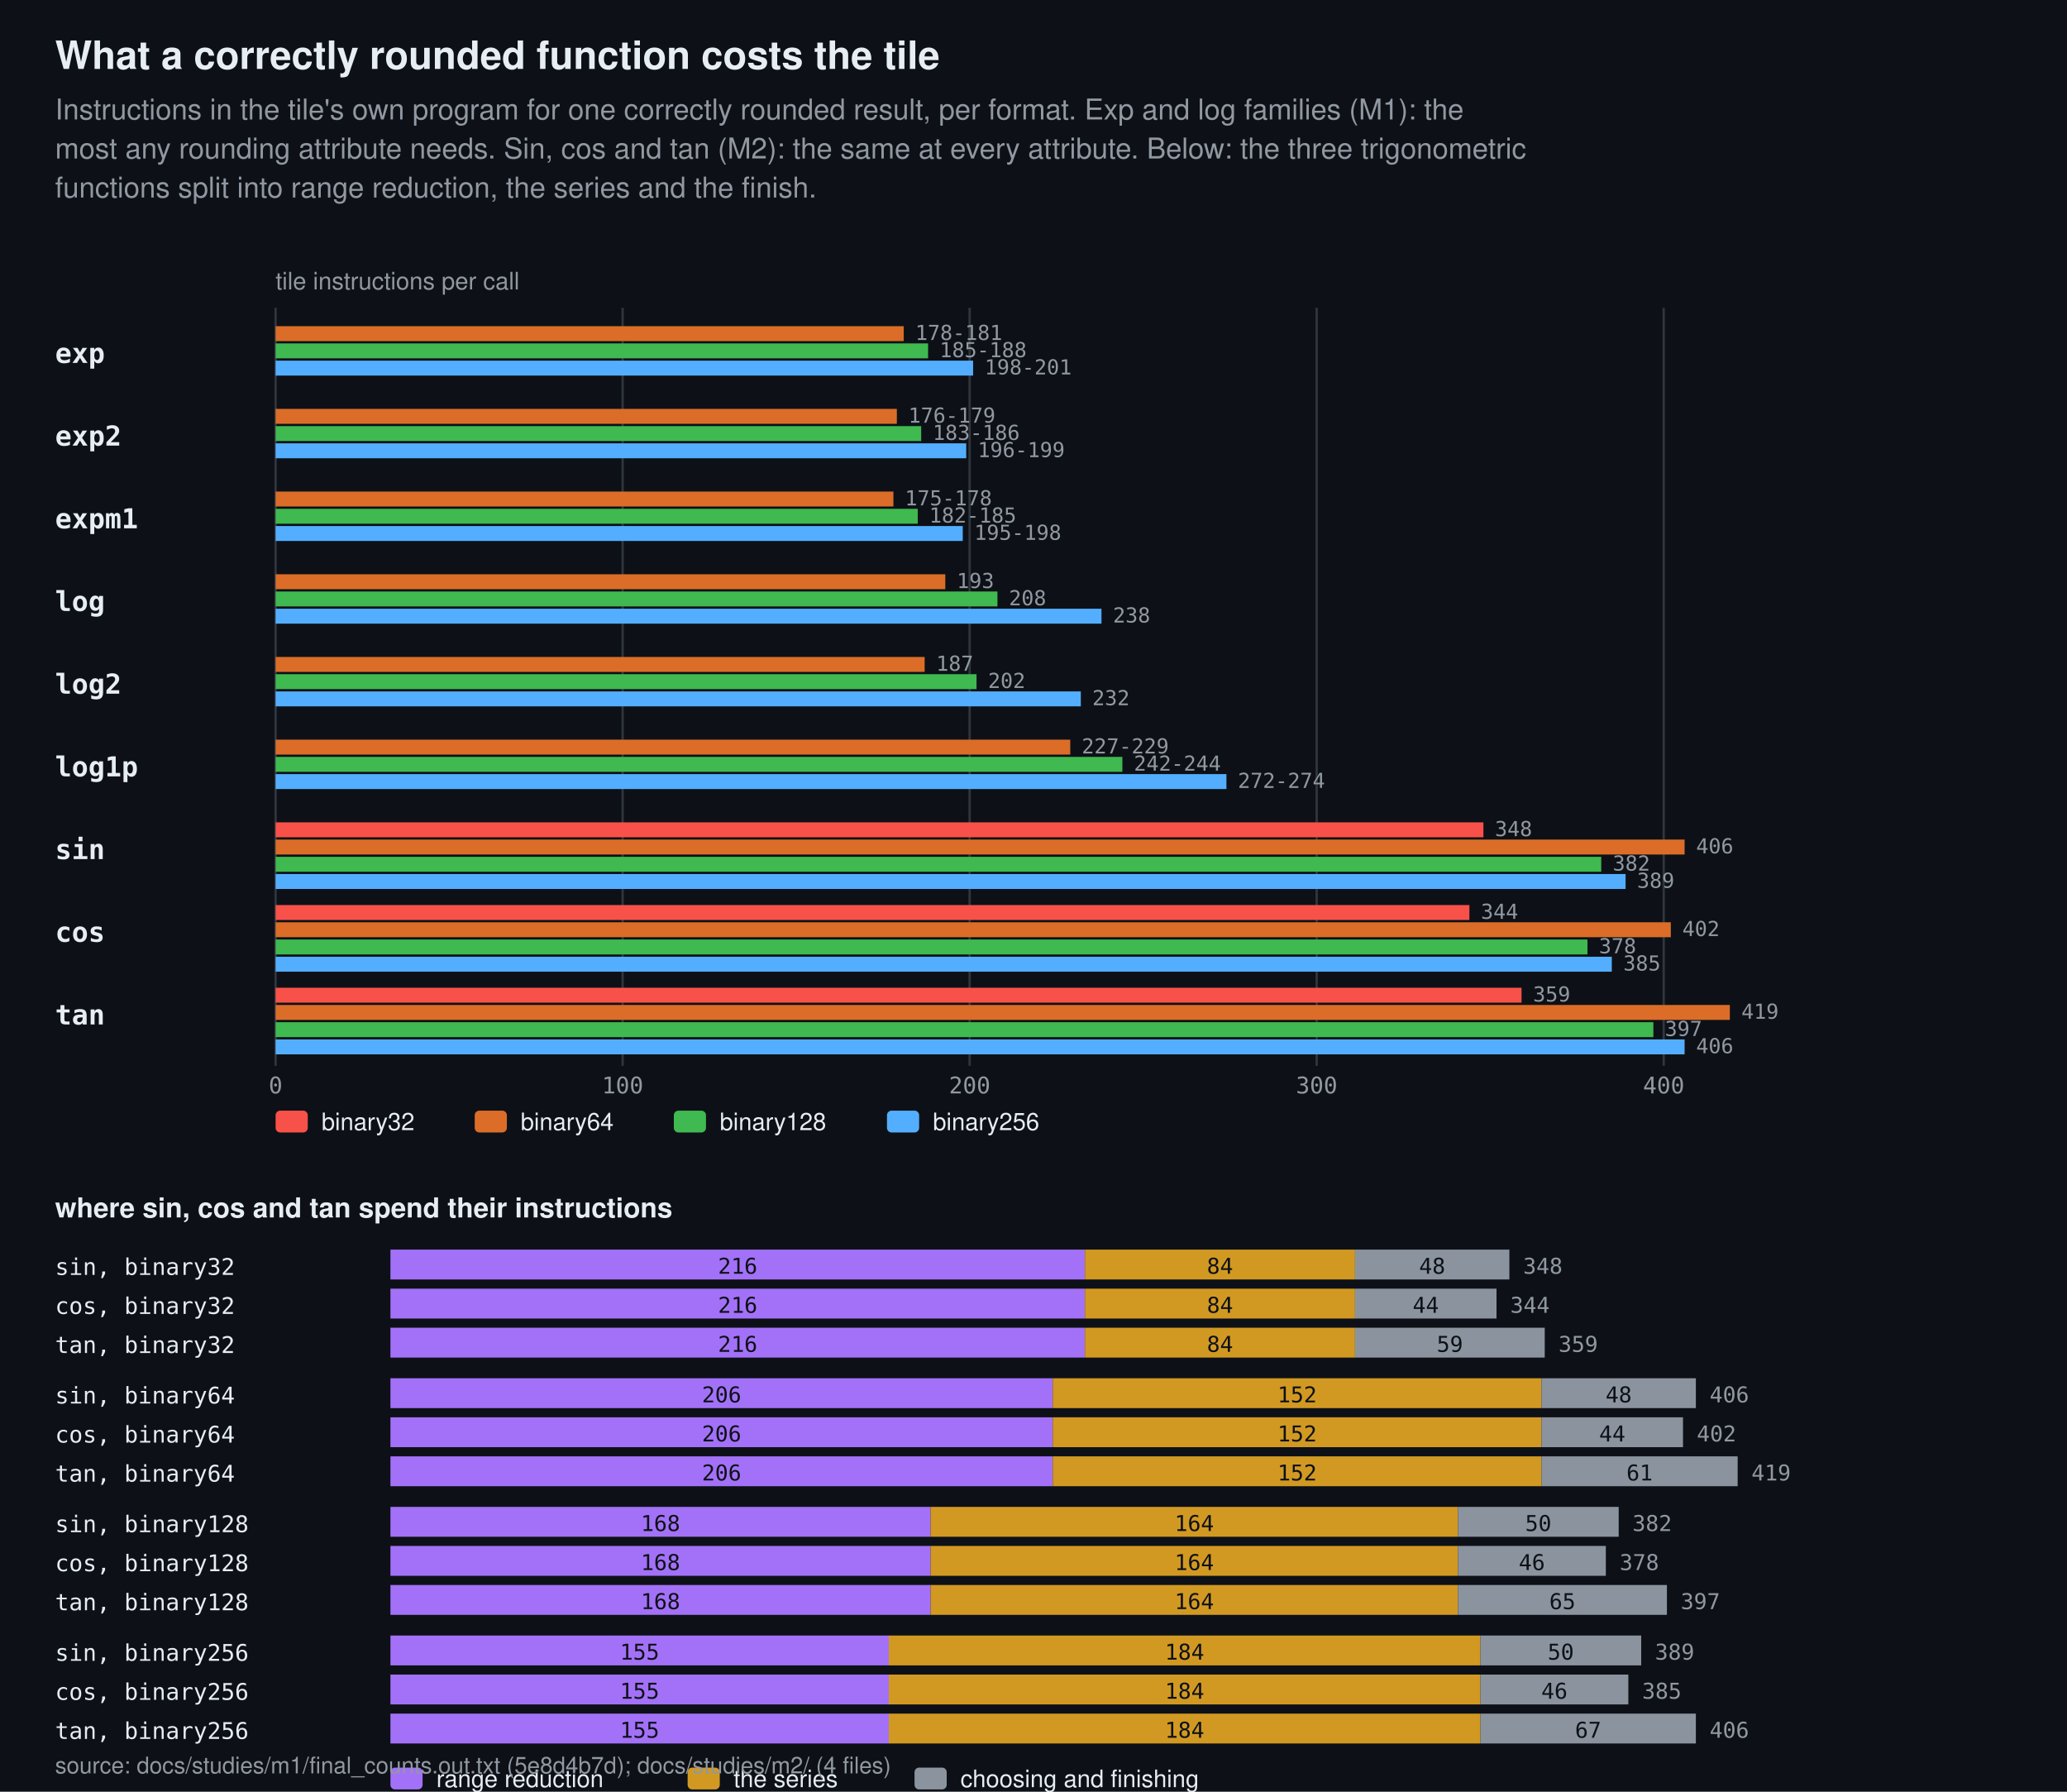
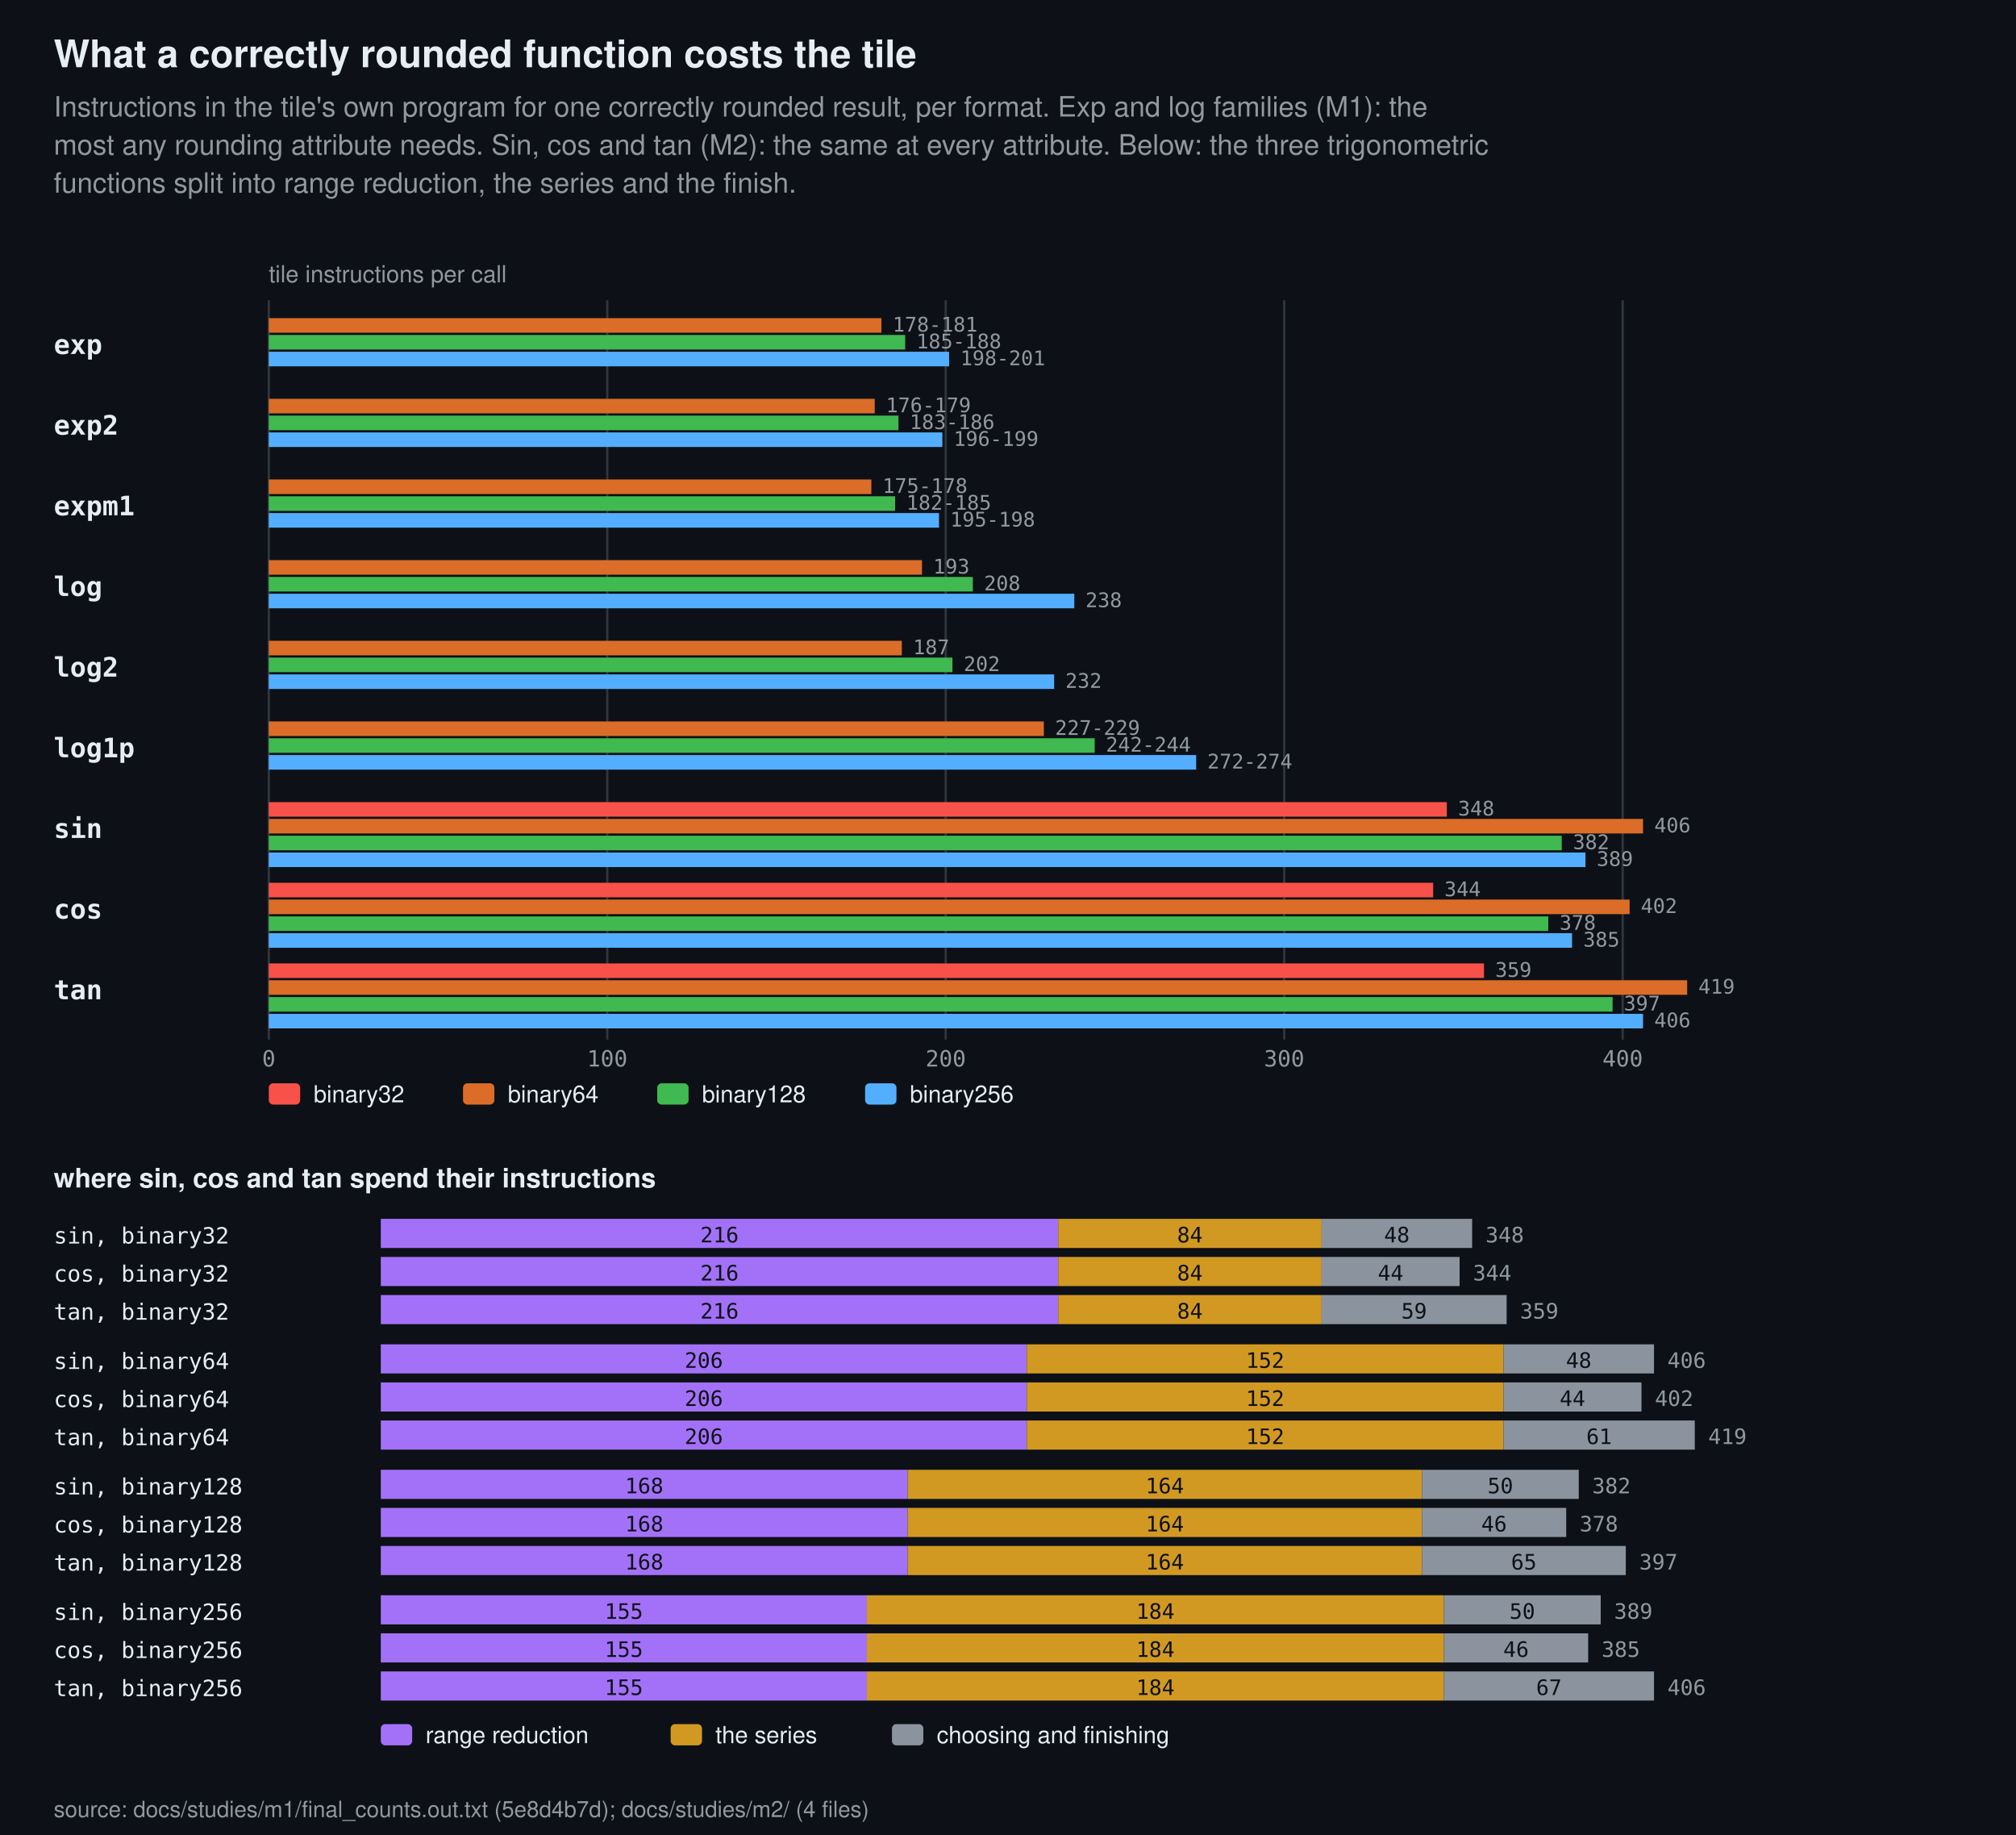
- <svg xmlns="http://www.w3.org/2000/svg" width="900" height="780" viewBox="0 0 900 780" role="img" aria-label="Tile instructions per call for the nine correctly rounded functions at the formats they are built for (178 to 419), and where the trigonometric three spend theirs: range reduction takes 155 to 216 of each sin, cos and tan.">
-   <rect width="900" height="780" fill="#0d1117" />
+ <svg xmlns="http://www.w3.org/2000/svg" width="900" height="819" viewBox="0 0 900 819" role="img" aria-label="Tile instructions per call for the nine correctly rounded functions at the formats they are built for (178 to 419), and where the trigonometric three spend theirs: range reduction takes 155 to 216 of each sin, cos and tan.">
+   <rect width="900" height="819" fill="#0d1117" />
  <text x="24.0" y="30.0" font-family="-apple-system,BlinkMacSystemFont,'Segoe UI',Helvetica,Arial,sans-serif" font-size="17" fill="#e6edf3" font-weight="600">What a correctly rounded function costs the tile</text>
  <text x="24.0" y="52.0" font-family="-apple-system,BlinkMacSystemFont,'Segoe UI',Helvetica,Arial,sans-serif" font-size="12.5" fill="#9198a1">Instructions in the tile's own program for one correctly rounded result, per format. Exp and log families (M1): the</text>
  <text x="24.0" y="69.0" font-family="-apple-system,BlinkMacSystemFont,'Segoe UI',Helvetica,Arial,sans-serif" font-size="12.5" fill="#9198a1">most any rounding attribute needs. Sin, cos and tan (M2): the same at every attribute. Below: the three trigonometric</text>
  <text x="24.0" y="86.0" font-family="-apple-system,BlinkMacSystemFont,'Segoe UI',Helvetica,Arial,sans-serif" font-size="12.5" fill="#9198a1">functions split into range reduction, the series and the finish.</text>
  <line x1="120.0" y1="134.0" x2="120.0" y2="464.0" stroke="#30363d" stroke-width="1" />
  <text x="120.0" y="476.0" font-family="ui-monospace,SFMono-Regular,'SF Mono',Menlo,Consolas,monospace" font-size="10" fill="#9198a1" text-anchor="middle">0</text>
  <line x1="271.1" y1="134.0" x2="271.1" y2="464.0" stroke="#30363d" stroke-width="1" />
  <text x="271.1" y="476.0" font-family="ui-monospace,SFMono-Regular,'SF Mono',Menlo,Consolas,monospace" font-size="10" fill="#9198a1" text-anchor="middle">100</text>
  <line x1="422.2" y1="134.0" x2="422.2" y2="464.0" stroke="#30363d" stroke-width="1" />
  <text x="422.2" y="476.0" font-family="ui-monospace,SFMono-Regular,'SF Mono',Menlo,Consolas,monospace" font-size="10" fill="#9198a1" text-anchor="middle">200</text>
  <line x1="573.3" y1="134.0" x2="573.3" y2="464.0" stroke="#30363d" stroke-width="1" />
  <text x="573.3" y="476.0" font-family="ui-monospace,SFMono-Regular,'SF Mono',Menlo,Consolas,monospace" font-size="10" fill="#9198a1" text-anchor="middle">300</text>
  <line x1="724.4" y1="134.0" x2="724.4" y2="464.0" stroke="#30363d" stroke-width="1" />
  <text x="724.4" y="476.0" font-family="ui-monospace,SFMono-Regular,'SF Mono',Menlo,Consolas,monospace" font-size="10" fill="#9198a1" text-anchor="middle">400</text>
  <text x="120.0" y="126.0" font-family="-apple-system,BlinkMacSystemFont,'Segoe UI',Helvetica,Arial,sans-serif" font-size="10.5" fill="#9198a1">tile instructions per call</text>
  <text x="24.0" y="158.0" font-family="ui-monospace,SFMono-Regular,'SF Mono',Menlo,Consolas,monospace" font-size="12" fill="#e6edf3" font-weight="600">exp</text>
  <rect x="120.0" y="142.0" width="273.5" height="6.5" fill="#db6d28" />
  <text x="398.5" y="148.0" font-family="ui-monospace,SFMono-Regular,'SF Mono',Menlo,Consolas,monospace" font-size="9" fill="#9198a1">178-181</text>
  <rect x="120.0" y="149.5" width="284.1" height="6.5" fill="#3fb950" />
  <text x="409.1" y="155.5" font-family="ui-monospace,SFMono-Regular,'SF Mono',Menlo,Consolas,monospace" font-size="9" fill="#9198a1">185-188</text>
  <rect x="120.0" y="157.0" width="303.7" height="6.5" fill="#54aeff" />
  <text x="428.7" y="163.0" font-family="ui-monospace,SFMono-Regular,'SF Mono',Menlo,Consolas,monospace" font-size="9" fill="#9198a1">198-201</text>
  <text x="24.0" y="194.0" font-family="ui-monospace,SFMono-Regular,'SF Mono',Menlo,Consolas,monospace" font-size="12" fill="#e6edf3" font-weight="600">exp2</text>
  <rect x="120.0" y="178.0" width="270.5" height="6.5" fill="#db6d28" />
  <text x="395.5" y="184.0" font-family="ui-monospace,SFMono-Regular,'SF Mono',Menlo,Consolas,monospace" font-size="9" fill="#9198a1">176-179</text>
  <rect x="120.0" y="185.5" width="281.1" height="6.5" fill="#3fb950" />
  <text x="406.1" y="191.5" font-family="ui-monospace,SFMono-Regular,'SF Mono',Menlo,Consolas,monospace" font-size="9" fill="#9198a1">183-186</text>
  <rect x="120.0" y="193.0" width="300.7" height="6.5" fill="#54aeff" />
  <text x="425.7" y="199.0" font-family="ui-monospace,SFMono-Regular,'SF Mono',Menlo,Consolas,monospace" font-size="9" fill="#9198a1">196-199</text>
  <text x="24.0" y="230.0" font-family="ui-monospace,SFMono-Regular,'SF Mono',Menlo,Consolas,monospace" font-size="12" fill="#e6edf3" font-weight="600">expm1</text>
  <rect x="120.0" y="214.0" width="269.0" height="6.5" fill="#db6d28" />
  <text x="394.0" y="220.0" font-family="ui-monospace,SFMono-Regular,'SF Mono',Menlo,Consolas,monospace" font-size="9" fill="#9198a1">175-178</text>
  <rect x="120.0" y="221.5" width="279.6" height="6.5" fill="#3fb950" />
  <text x="404.6" y="227.5" font-family="ui-monospace,SFMono-Regular,'SF Mono',Menlo,Consolas,monospace" font-size="9" fill="#9198a1">182-185</text>
  <rect x="120.0" y="229.0" width="299.2" height="6.5" fill="#54aeff" />
  <text x="424.2" y="235.0" font-family="ui-monospace,SFMono-Regular,'SF Mono',Menlo,Consolas,monospace" font-size="9" fill="#9198a1">195-198</text>
  <text x="24.0" y="266.0" font-family="ui-monospace,SFMono-Regular,'SF Mono',Menlo,Consolas,monospace" font-size="12" fill="#e6edf3" font-weight="600">log</text>
  <rect x="120.0" y="250.0" width="291.6" height="6.5" fill="#db6d28" />
  <text x="416.6" y="256.0" font-family="ui-monospace,SFMono-Regular,'SF Mono',Menlo,Consolas,monospace" font-size="9" fill="#9198a1">193</text>
  <rect x="120.0" y="257.5" width="314.3" height="6.5" fill="#3fb950" />
  <text x="439.3" y="263.5" font-family="ui-monospace,SFMono-Regular,'SF Mono',Menlo,Consolas,monospace" font-size="9" fill="#9198a1">208</text>
  <rect x="120.0" y="265.0" width="359.6" height="6.5" fill="#54aeff" />
  <text x="484.6" y="271.0" font-family="ui-monospace,SFMono-Regular,'SF Mono',Menlo,Consolas,monospace" font-size="9" fill="#9198a1">238</text>
  <text x="24.0" y="302.0" font-family="ui-monospace,SFMono-Regular,'SF Mono',Menlo,Consolas,monospace" font-size="12" fill="#e6edf3" font-weight="600">log2</text>
  <rect x="120.0" y="286.0" width="282.6" height="6.5" fill="#db6d28" />
  <text x="407.6" y="292.0" font-family="ui-monospace,SFMono-Regular,'SF Mono',Menlo,Consolas,monospace" font-size="9" fill="#9198a1">187</text>
  <rect x="120.0" y="293.5" width="305.2" height="6.5" fill="#3fb950" />
  <text x="430.2" y="299.5" font-family="ui-monospace,SFMono-Regular,'SF Mono',Menlo,Consolas,monospace" font-size="9" fill="#9198a1">202</text>
  <rect x="120.0" y="301.0" width="350.6" height="6.5" fill="#54aeff" />
  <text x="475.6" y="307.0" font-family="ui-monospace,SFMono-Regular,'SF Mono',Menlo,Consolas,monospace" font-size="9" fill="#9198a1">232</text>
  <text x="24.0" y="338.0" font-family="ui-monospace,SFMono-Regular,'SF Mono',Menlo,Consolas,monospace" font-size="12" fill="#e6edf3" font-weight="600">log1p</text>
  <rect x="120.0" y="322.0" width="346.0" height="6.5" fill="#db6d28" />
  <text x="471.0" y="328.0" font-family="ui-monospace,SFMono-Regular,'SF Mono',Menlo,Consolas,monospace" font-size="9" fill="#9198a1">227-229</text>
  <rect x="120.0" y="329.5" width="368.7" height="6.5" fill="#3fb950" />
  <text x="493.7" y="335.5" font-family="ui-monospace,SFMono-Regular,'SF Mono',Menlo,Consolas,monospace" font-size="9" fill="#9198a1">242-244</text>
  <rect x="120.0" y="337.0" width="414.0" height="6.5" fill="#54aeff" />
  <text x="539.0" y="343.0" font-family="ui-monospace,SFMono-Regular,'SF Mono',Menlo,Consolas,monospace" font-size="9" fill="#9198a1">272-274</text>
  <text x="24.0" y="374.0" font-family="ui-monospace,SFMono-Regular,'SF Mono',Menlo,Consolas,monospace" font-size="12" fill="#e6edf3" font-weight="600">sin</text>
  <rect x="120.0" y="358.0" width="525.9" height="6.5" fill="#f85149" />
  <text x="650.9" y="364.0" font-family="ui-monospace,SFMono-Regular,'SF Mono',Menlo,Consolas,monospace" font-size="9" fill="#9198a1">348</text>
  <rect x="120.0" y="365.5" width="613.5" height="6.5" fill="#db6d28" />
  <text x="738.5" y="371.5" font-family="ui-monospace,SFMono-Regular,'SF Mono',Menlo,Consolas,monospace" font-size="9" fill="#9198a1">406</text>
  <rect x="120.0" y="373.0" width="577.2" height="6.5" fill="#3fb950" />
  <text x="702.2" y="379.0" font-family="ui-monospace,SFMono-Regular,'SF Mono',Menlo,Consolas,monospace" font-size="9" fill="#9198a1">382</text>
  <rect x="120.0" y="380.5" width="587.8" height="6.5" fill="#54aeff" />
  <text x="712.8" y="386.5" font-family="ui-monospace,SFMono-Regular,'SF Mono',Menlo,Consolas,monospace" font-size="9" fill="#9198a1">389</text>
  <text x="24.0" y="410.0" font-family="ui-monospace,SFMono-Regular,'SF Mono',Menlo,Consolas,monospace" font-size="12" fill="#e6edf3" font-weight="600">cos</text>
  <rect x="120.0" y="394.0" width="519.8" height="6.5" fill="#f85149" />
  <text x="644.8" y="400.0" font-family="ui-monospace,SFMono-Regular,'SF Mono',Menlo,Consolas,monospace" font-size="9" fill="#9198a1">344</text>
  <rect x="120.0" y="401.5" width="607.5" height="6.5" fill="#db6d28" />
  <text x="732.5" y="407.5" font-family="ui-monospace,SFMono-Regular,'SF Mono',Menlo,Consolas,monospace" font-size="9" fill="#9198a1">402</text>
  <rect x="120.0" y="409.0" width="571.2" height="6.5" fill="#3fb950" />
  <text x="696.2" y="415.0" font-family="ui-monospace,SFMono-Regular,'SF Mono',Menlo,Consolas,monospace" font-size="9" fill="#9198a1">378</text>
  <rect x="120.0" y="416.5" width="581.8" height="6.5" fill="#54aeff" />
  <text x="706.8" y="422.5" font-family="ui-monospace,SFMono-Regular,'SF Mono',Menlo,Consolas,monospace" font-size="9" fill="#9198a1">385</text>
  <text x="24.0" y="446.0" font-family="ui-monospace,SFMono-Regular,'SF Mono',Menlo,Consolas,monospace" font-size="12" fill="#e6edf3" font-weight="600">tan</text>
  <rect x="120.0" y="430.0" width="542.5" height="6.5" fill="#f85149" />
  <text x="667.5" y="436.0" font-family="ui-monospace,SFMono-Regular,'SF Mono',Menlo,Consolas,monospace" font-size="9" fill="#9198a1">359</text>
  <rect x="120.0" y="437.5" width="633.2" height="6.5" fill="#db6d28" />
  <text x="758.2" y="443.5" font-family="ui-monospace,SFMono-Regular,'SF Mono',Menlo,Consolas,monospace" font-size="9" fill="#9198a1">419</text>
  <rect x="120.0" y="445.0" width="599.9" height="6.5" fill="#3fb950" />
  <text x="724.9" y="451.0" font-family="ui-monospace,SFMono-Regular,'SF Mono',Menlo,Consolas,monospace" font-size="9" fill="#9198a1">397</text>
  <rect x="120.0" y="452.5" width="613.5" height="6.5" fill="#54aeff" />
  <text x="738.5" y="458.5" font-family="ui-monospace,SFMono-Regular,'SF Mono',Menlo,Consolas,monospace" font-size="9" fill="#9198a1">406</text>
  <rect x="120.0" y="483.5" width="14.0" height="9.5" fill="#f85149" rx="2" />
  <text x="140.0" y="492.0" font-family="-apple-system,BlinkMacSystemFont,'Segoe UI',Helvetica,Arial,sans-serif" font-size="10.5" fill="#e6edf3">binary32</text>
  <rect x="206.7" y="483.5" width="14.0" height="9.5" fill="#db6d28" rx="2" />
  <text x="226.7" y="492.0" font-family="-apple-system,BlinkMacSystemFont,'Segoe UI',Helvetica,Arial,sans-serif" font-size="10.5" fill="#e6edf3">binary64</text>
  <rect x="293.4" y="483.5" width="14.0" height="9.5" fill="#3fb950" rx="2" />
  <text x="313.4" y="492.0" font-family="-apple-system,BlinkMacSystemFont,'Segoe UI',Helvetica,Arial,sans-serif" font-size="10.5" fill="#e6edf3">binary128</text>
  <rect x="386.2" y="483.5" width="14.0" height="9.5" fill="#54aeff" rx="2" />
  <text x="406.2" y="492.0" font-family="-apple-system,BlinkMacSystemFont,'Segoe UI',Helvetica,Arial,sans-serif" font-size="10.5" fill="#e6edf3">binary256</text>
  <text x="24.0" y="530.0" font-family="-apple-system,BlinkMacSystemFont,'Segoe UI',Helvetica,Arial,sans-serif" font-size="12" fill="#e6edf3" font-weight="600">where sin, cos and tan spend their instructions</text>
  <text x="24.0" y="555.0" font-family="ui-monospace,SFMono-Regular,'SF Mono',Menlo,Consolas,monospace" font-size="10" fill="#e6edf3">sin, binary32</text>
  <rect x="170.0" y="544.0" width="302.4" height="13.0" fill="#a371f7" />
  <text x="321.2" y="554.5" font-family="ui-monospace,SFMono-Regular,'SF Mono',Menlo,Consolas,monospace" font-size="9.5" fill="#0d1117" text-anchor="middle">216</text>
  <rect x="472.4" y="544.0" width="117.6" height="13.0" fill="#d29922" />
  <text x="531.2" y="554.5" font-family="ui-monospace,SFMono-Regular,'SF Mono',Menlo,Consolas,monospace" font-size="9.5" fill="#0d1117" text-anchor="middle">84</text>
  <rect x="590.0" y="544.0" width="67.2" height="13.0" fill="#8b949e" />
  <text x="623.6" y="554.5" font-family="ui-monospace,SFMono-Regular,'SF Mono',Menlo,Consolas,monospace" font-size="9.5" fill="#0d1117" text-anchor="middle">48</text>
  <text x="663.2" y="554.5" font-family="ui-monospace,SFMono-Regular,'SF Mono',Menlo,Consolas,monospace" font-size="9.5" fill="#9198a1">348</text>
  <text x="24.0" y="572.0" font-family="ui-monospace,SFMono-Regular,'SF Mono',Menlo,Consolas,monospace" font-size="10" fill="#e6edf3">cos, binary32</text>
  <rect x="170.0" y="561.0" width="302.4" height="13.0" fill="#a371f7" />
  <text x="321.2" y="571.5" font-family="ui-monospace,SFMono-Regular,'SF Mono',Menlo,Consolas,monospace" font-size="9.5" fill="#0d1117" text-anchor="middle">216</text>
  <rect x="472.4" y="561.0" width="117.6" height="13.0" fill="#d29922" />
  <text x="531.2" y="571.5" font-family="ui-monospace,SFMono-Regular,'SF Mono',Menlo,Consolas,monospace" font-size="9.5" fill="#0d1117" text-anchor="middle">84</text>
  <rect x="590.0" y="561.0" width="61.6" height="13.0" fill="#8b949e" />
  <text x="620.8" y="571.5" font-family="ui-monospace,SFMono-Regular,'SF Mono',Menlo,Consolas,monospace" font-size="9.5" fill="#0d1117" text-anchor="middle">44</text>
  <text x="657.6" y="571.5" font-family="ui-monospace,SFMono-Regular,'SF Mono',Menlo,Consolas,monospace" font-size="9.5" fill="#9198a1">344</text>
  <text x="24.0" y="589.0" font-family="ui-monospace,SFMono-Regular,'SF Mono',Menlo,Consolas,monospace" font-size="10" fill="#e6edf3">tan, binary32</text>
  <rect x="170.0" y="578.0" width="302.4" height="13.0" fill="#a371f7" />
  <text x="321.2" y="588.5" font-family="ui-monospace,SFMono-Regular,'SF Mono',Menlo,Consolas,monospace" font-size="9.5" fill="#0d1117" text-anchor="middle">216</text>
  <rect x="472.4" y="578.0" width="117.6" height="13.0" fill="#d29922" />
  <text x="531.2" y="588.5" font-family="ui-monospace,SFMono-Regular,'SF Mono',Menlo,Consolas,monospace" font-size="9.5" fill="#0d1117" text-anchor="middle">84</text>
  <rect x="590.0" y="578.0" width="82.6" height="13.0" fill="#8b949e" />
  <text x="631.3" y="588.5" font-family="ui-monospace,SFMono-Regular,'SF Mono',Menlo,Consolas,monospace" font-size="9.5" fill="#0d1117" text-anchor="middle">59</text>
  <text x="678.6" y="588.5" font-family="ui-monospace,SFMono-Regular,'SF Mono',Menlo,Consolas,monospace" font-size="9.5" fill="#9198a1">359</text>
  <text x="24.0" y="611.0" font-family="ui-monospace,SFMono-Regular,'SF Mono',Menlo,Consolas,monospace" font-size="10" fill="#e6edf3">sin, binary64</text>
  <rect x="170.0" y="600.0" width="288.4" height="13.0" fill="#a371f7" />
  <text x="314.2" y="610.5" font-family="ui-monospace,SFMono-Regular,'SF Mono',Menlo,Consolas,monospace" font-size="9.5" fill="#0d1117" text-anchor="middle">206</text>
  <rect x="458.4" y="600.0" width="212.8" height="13.0" fill="#d29922" />
  <text x="564.8" y="610.5" font-family="ui-monospace,SFMono-Regular,'SF Mono',Menlo,Consolas,monospace" font-size="9.5" fill="#0d1117" text-anchor="middle">152</text>
  <rect x="671.2" y="600.0" width="67.2" height="13.0" fill="#8b949e" />
  <text x="704.8" y="610.5" font-family="ui-monospace,SFMono-Regular,'SF Mono',Menlo,Consolas,monospace" font-size="9.5" fill="#0d1117" text-anchor="middle">48</text>
  <text x="744.4" y="610.5" font-family="ui-monospace,SFMono-Regular,'SF Mono',Menlo,Consolas,monospace" font-size="9.5" fill="#9198a1">406</text>
  <text x="24.0" y="628.0" font-family="ui-monospace,SFMono-Regular,'SF Mono',Menlo,Consolas,monospace" font-size="10" fill="#e6edf3">cos, binary64</text>
  <rect x="170.0" y="617.0" width="288.4" height="13.0" fill="#a371f7" />
  <text x="314.2" y="627.5" font-family="ui-monospace,SFMono-Regular,'SF Mono',Menlo,Consolas,monospace" font-size="9.5" fill="#0d1117" text-anchor="middle">206</text>
  <rect x="458.4" y="617.0" width="212.8" height="13.0" fill="#d29922" />
  <text x="564.8" y="627.5" font-family="ui-monospace,SFMono-Regular,'SF Mono',Menlo,Consolas,monospace" font-size="9.5" fill="#0d1117" text-anchor="middle">152</text>
  <rect x="671.2" y="617.0" width="61.6" height="13.0" fill="#8b949e" />
  <text x="702.0" y="627.5" font-family="ui-monospace,SFMono-Regular,'SF Mono',Menlo,Consolas,monospace" font-size="9.5" fill="#0d1117" text-anchor="middle">44</text>
  <text x="738.8" y="627.5" font-family="ui-monospace,SFMono-Regular,'SF Mono',Menlo,Consolas,monospace" font-size="9.5" fill="#9198a1">402</text>
  <text x="24.0" y="645.0" font-family="ui-monospace,SFMono-Regular,'SF Mono',Menlo,Consolas,monospace" font-size="10" fill="#e6edf3">tan, binary64</text>
  <rect x="170.0" y="634.0" width="288.4" height="13.0" fill="#a371f7" />
  <text x="314.2" y="644.5" font-family="ui-monospace,SFMono-Regular,'SF Mono',Menlo,Consolas,monospace" font-size="9.5" fill="#0d1117" text-anchor="middle">206</text>
  <rect x="458.4" y="634.0" width="212.8" height="13.0" fill="#d29922" />
  <text x="564.8" y="644.5" font-family="ui-monospace,SFMono-Regular,'SF Mono',Menlo,Consolas,monospace" font-size="9.5" fill="#0d1117" text-anchor="middle">152</text>
  <rect x="671.2" y="634.0" width="85.4" height="13.0" fill="#8b949e" />
  <text x="713.9" y="644.5" font-family="ui-monospace,SFMono-Regular,'SF Mono',Menlo,Consolas,monospace" font-size="9.5" fill="#0d1117" text-anchor="middle">61</text>
  <text x="762.6" y="644.5" font-family="ui-monospace,SFMono-Regular,'SF Mono',Menlo,Consolas,monospace" font-size="9.5" fill="#9198a1">419</text>
  <text x="24.0" y="667.0" font-family="ui-monospace,SFMono-Regular,'SF Mono',Menlo,Consolas,monospace" font-size="10" fill="#e6edf3">sin, binary128</text>
  <rect x="170.0" y="656.0" width="235.2" height="13.0" fill="#a371f7" />
  <text x="287.6" y="666.5" font-family="ui-monospace,SFMono-Regular,'SF Mono',Menlo,Consolas,monospace" font-size="9.5" fill="#0d1117" text-anchor="middle">168</text>
  <rect x="405.2" y="656.0" width="229.6" height="13.0" fill="#d29922" />
  <text x="520.0" y="666.5" font-family="ui-monospace,SFMono-Regular,'SF Mono',Menlo,Consolas,monospace" font-size="9.5" fill="#0d1117" text-anchor="middle">164</text>
  <rect x="634.8" y="656.0" width="70.0" height="13.0" fill="#8b949e" />
  <text x="669.8" y="666.5" font-family="ui-monospace,SFMono-Regular,'SF Mono',Menlo,Consolas,monospace" font-size="9.5" fill="#0d1117" text-anchor="middle">50</text>
  <text x="710.8" y="666.5" font-family="ui-monospace,SFMono-Regular,'SF Mono',Menlo,Consolas,monospace" font-size="9.5" fill="#9198a1">382</text>
  <text x="24.0" y="684.0" font-family="ui-monospace,SFMono-Regular,'SF Mono',Menlo,Consolas,monospace" font-size="10" fill="#e6edf3">cos, binary128</text>
  <rect x="170.0" y="673.0" width="235.2" height="13.0" fill="#a371f7" />
  <text x="287.6" y="683.5" font-family="ui-monospace,SFMono-Regular,'SF Mono',Menlo,Consolas,monospace" font-size="9.5" fill="#0d1117" text-anchor="middle">168</text>
  <rect x="405.2" y="673.0" width="229.6" height="13.0" fill="#d29922" />
  <text x="520.0" y="683.5" font-family="ui-monospace,SFMono-Regular,'SF Mono',Menlo,Consolas,monospace" font-size="9.5" fill="#0d1117" text-anchor="middle">164</text>
  <rect x="634.8" y="673.0" width="64.4" height="13.0" fill="#8b949e" />
  <text x="667.0" y="683.5" font-family="ui-monospace,SFMono-Regular,'SF Mono',Menlo,Consolas,monospace" font-size="9.5" fill="#0d1117" text-anchor="middle">46</text>
  <text x="705.2" y="683.5" font-family="ui-monospace,SFMono-Regular,'SF Mono',Menlo,Consolas,monospace" font-size="9.5" fill="#9198a1">378</text>
  <text x="24.0" y="701.0" font-family="ui-monospace,SFMono-Regular,'SF Mono',Menlo,Consolas,monospace" font-size="10" fill="#e6edf3">tan, binary128</text>
  <rect x="170.0" y="690.0" width="235.2" height="13.0" fill="#a371f7" />
  <text x="287.6" y="700.5" font-family="ui-monospace,SFMono-Regular,'SF Mono',Menlo,Consolas,monospace" font-size="9.5" fill="#0d1117" text-anchor="middle">168</text>
  <rect x="405.2" y="690.0" width="229.6" height="13.0" fill="#d29922" />
  <text x="520.0" y="700.5" font-family="ui-monospace,SFMono-Regular,'SF Mono',Menlo,Consolas,monospace" font-size="9.5" fill="#0d1117" text-anchor="middle">164</text>
  <rect x="634.8" y="690.0" width="91.0" height="13.0" fill="#8b949e" />
  <text x="680.3" y="700.5" font-family="ui-monospace,SFMono-Regular,'SF Mono',Menlo,Consolas,monospace" font-size="9.5" fill="#0d1117" text-anchor="middle">65</text>
  <text x="731.8" y="700.5" font-family="ui-monospace,SFMono-Regular,'SF Mono',Menlo,Consolas,monospace" font-size="9.5" fill="#9198a1">397</text>
  <text x="24.0" y="723.0" font-family="ui-monospace,SFMono-Regular,'SF Mono',Menlo,Consolas,monospace" font-size="10" fill="#e6edf3">sin, binary256</text>
  <rect x="170.0" y="712.0" width="217.0" height="13.0" fill="#a371f7" />
  <text x="278.5" y="722.5" font-family="ui-monospace,SFMono-Regular,'SF Mono',Menlo,Consolas,monospace" font-size="9.5" fill="#0d1117" text-anchor="middle">155</text>
  <rect x="387.0" y="712.0" width="257.6" height="13.0" fill="#d29922" />
  <text x="515.8" y="722.5" font-family="ui-monospace,SFMono-Regular,'SF Mono',Menlo,Consolas,monospace" font-size="9.5" fill="#0d1117" text-anchor="middle">184</text>
  <rect x="644.6" y="712.0" width="70.0" height="13.0" fill="#8b949e" />
  <text x="679.6" y="722.5" font-family="ui-monospace,SFMono-Regular,'SF Mono',Menlo,Consolas,monospace" font-size="9.5" fill="#0d1117" text-anchor="middle">50</text>
  <text x="720.6" y="722.5" font-family="ui-monospace,SFMono-Regular,'SF Mono',Menlo,Consolas,monospace" font-size="9.5" fill="#9198a1">389</text>
  <text x="24.0" y="740.0" font-family="ui-monospace,SFMono-Regular,'SF Mono',Menlo,Consolas,monospace" font-size="10" fill="#e6edf3">cos, binary256</text>
  <rect x="170.0" y="729.0" width="217.0" height="13.0" fill="#a371f7" />
  <text x="278.5" y="739.5" font-family="ui-monospace,SFMono-Regular,'SF Mono',Menlo,Consolas,monospace" font-size="9.5" fill="#0d1117" text-anchor="middle">155</text>
  <rect x="387.0" y="729.0" width="257.6" height="13.0" fill="#d29922" />
  <text x="515.8" y="739.5" font-family="ui-monospace,SFMono-Regular,'SF Mono',Menlo,Consolas,monospace" font-size="9.5" fill="#0d1117" text-anchor="middle">184</text>
  <rect x="644.6" y="729.0" width="64.4" height="13.0" fill="#8b949e" />
  <text x="676.8" y="739.5" font-family="ui-monospace,SFMono-Regular,'SF Mono',Menlo,Consolas,monospace" font-size="9.5" fill="#0d1117" text-anchor="middle">46</text>
  <text x="715.0" y="739.5" font-family="ui-monospace,SFMono-Regular,'SF Mono',Menlo,Consolas,monospace" font-size="9.5" fill="#9198a1">385</text>
  <text x="24.0" y="757.0" font-family="ui-monospace,SFMono-Regular,'SF Mono',Menlo,Consolas,monospace" font-size="10" fill="#e6edf3">tan, binary256</text>
  <rect x="170.0" y="746.0" width="217.0" height="13.0" fill="#a371f7" />
  <text x="278.5" y="756.5" font-family="ui-monospace,SFMono-Regular,'SF Mono',Menlo,Consolas,monospace" font-size="9.5" fill="#0d1117" text-anchor="middle">155</text>
  <rect x="387.0" y="746.0" width="257.6" height="13.0" fill="#d29922" />
  <text x="515.8" y="756.5" font-family="ui-monospace,SFMono-Regular,'SF Mono',Menlo,Consolas,monospace" font-size="9.5" fill="#0d1117" text-anchor="middle">184</text>
  <rect x="644.6" y="746.0" width="93.8" height="13.0" fill="#8b949e" />
  <text x="691.5" y="756.5" font-family="ui-monospace,SFMono-Regular,'SF Mono',Menlo,Consolas,monospace" font-size="9.5" fill="#0d1117" text-anchor="middle">67</text>
  <text x="744.4" y="756.5" font-family="ui-monospace,SFMono-Regular,'SF Mono',Menlo,Consolas,monospace" font-size="9.5" fill="#9198a1">406</text>
  <rect x="170.0" y="769.5" width="14.0" height="9.5" fill="#a371f7" rx="2" />
  <text x="190.0" y="778.0" font-family="-apple-system,BlinkMacSystemFont,'Segoe UI',Helvetica,Arial,sans-serif" font-size="10.5" fill="#e6edf3">range reduction</text>
  <rect x="299.4" y="769.5" width="14.0" height="9.5" fill="#d29922" rx="2" />
  <text x="319.4" y="778.0" font-family="-apple-system,BlinkMacSystemFont,'Segoe UI',Helvetica,Arial,sans-serif" font-size="10.5" fill="#e6edf3">the series</text>
  <rect x="398.2" y="769.5" width="14.0" height="9.5" fill="#8b949e" rx="2" />
  <text x="418.2" y="778.0" font-family="-apple-system,BlinkMacSystemFont,'Segoe UI',Helvetica,Arial,sans-serif" font-size="10.5" fill="#e6edf3">choosing and finishing</text>
-   <text x="24.0" y="772.0" font-family="-apple-system,BlinkMacSystemFont,'Segoe UI',Helvetica,Arial,sans-serif" font-size="10" fill="#9198a1">source: docs/studies/m1/final_counts.out.txt (5e8d4b7d); docs/studies/m2/ (4 files)</text>
+   <text x="24.0" y="811.0" font-family="-apple-system,BlinkMacSystemFont,'Segoe UI',Helvetica,Arial,sans-serif" font-size="10" fill="#9198a1">source: docs/studies/m1/final_counts.out.txt (5e8d4b7d); docs/studies/m2/ (4 files)</text>
</svg>
